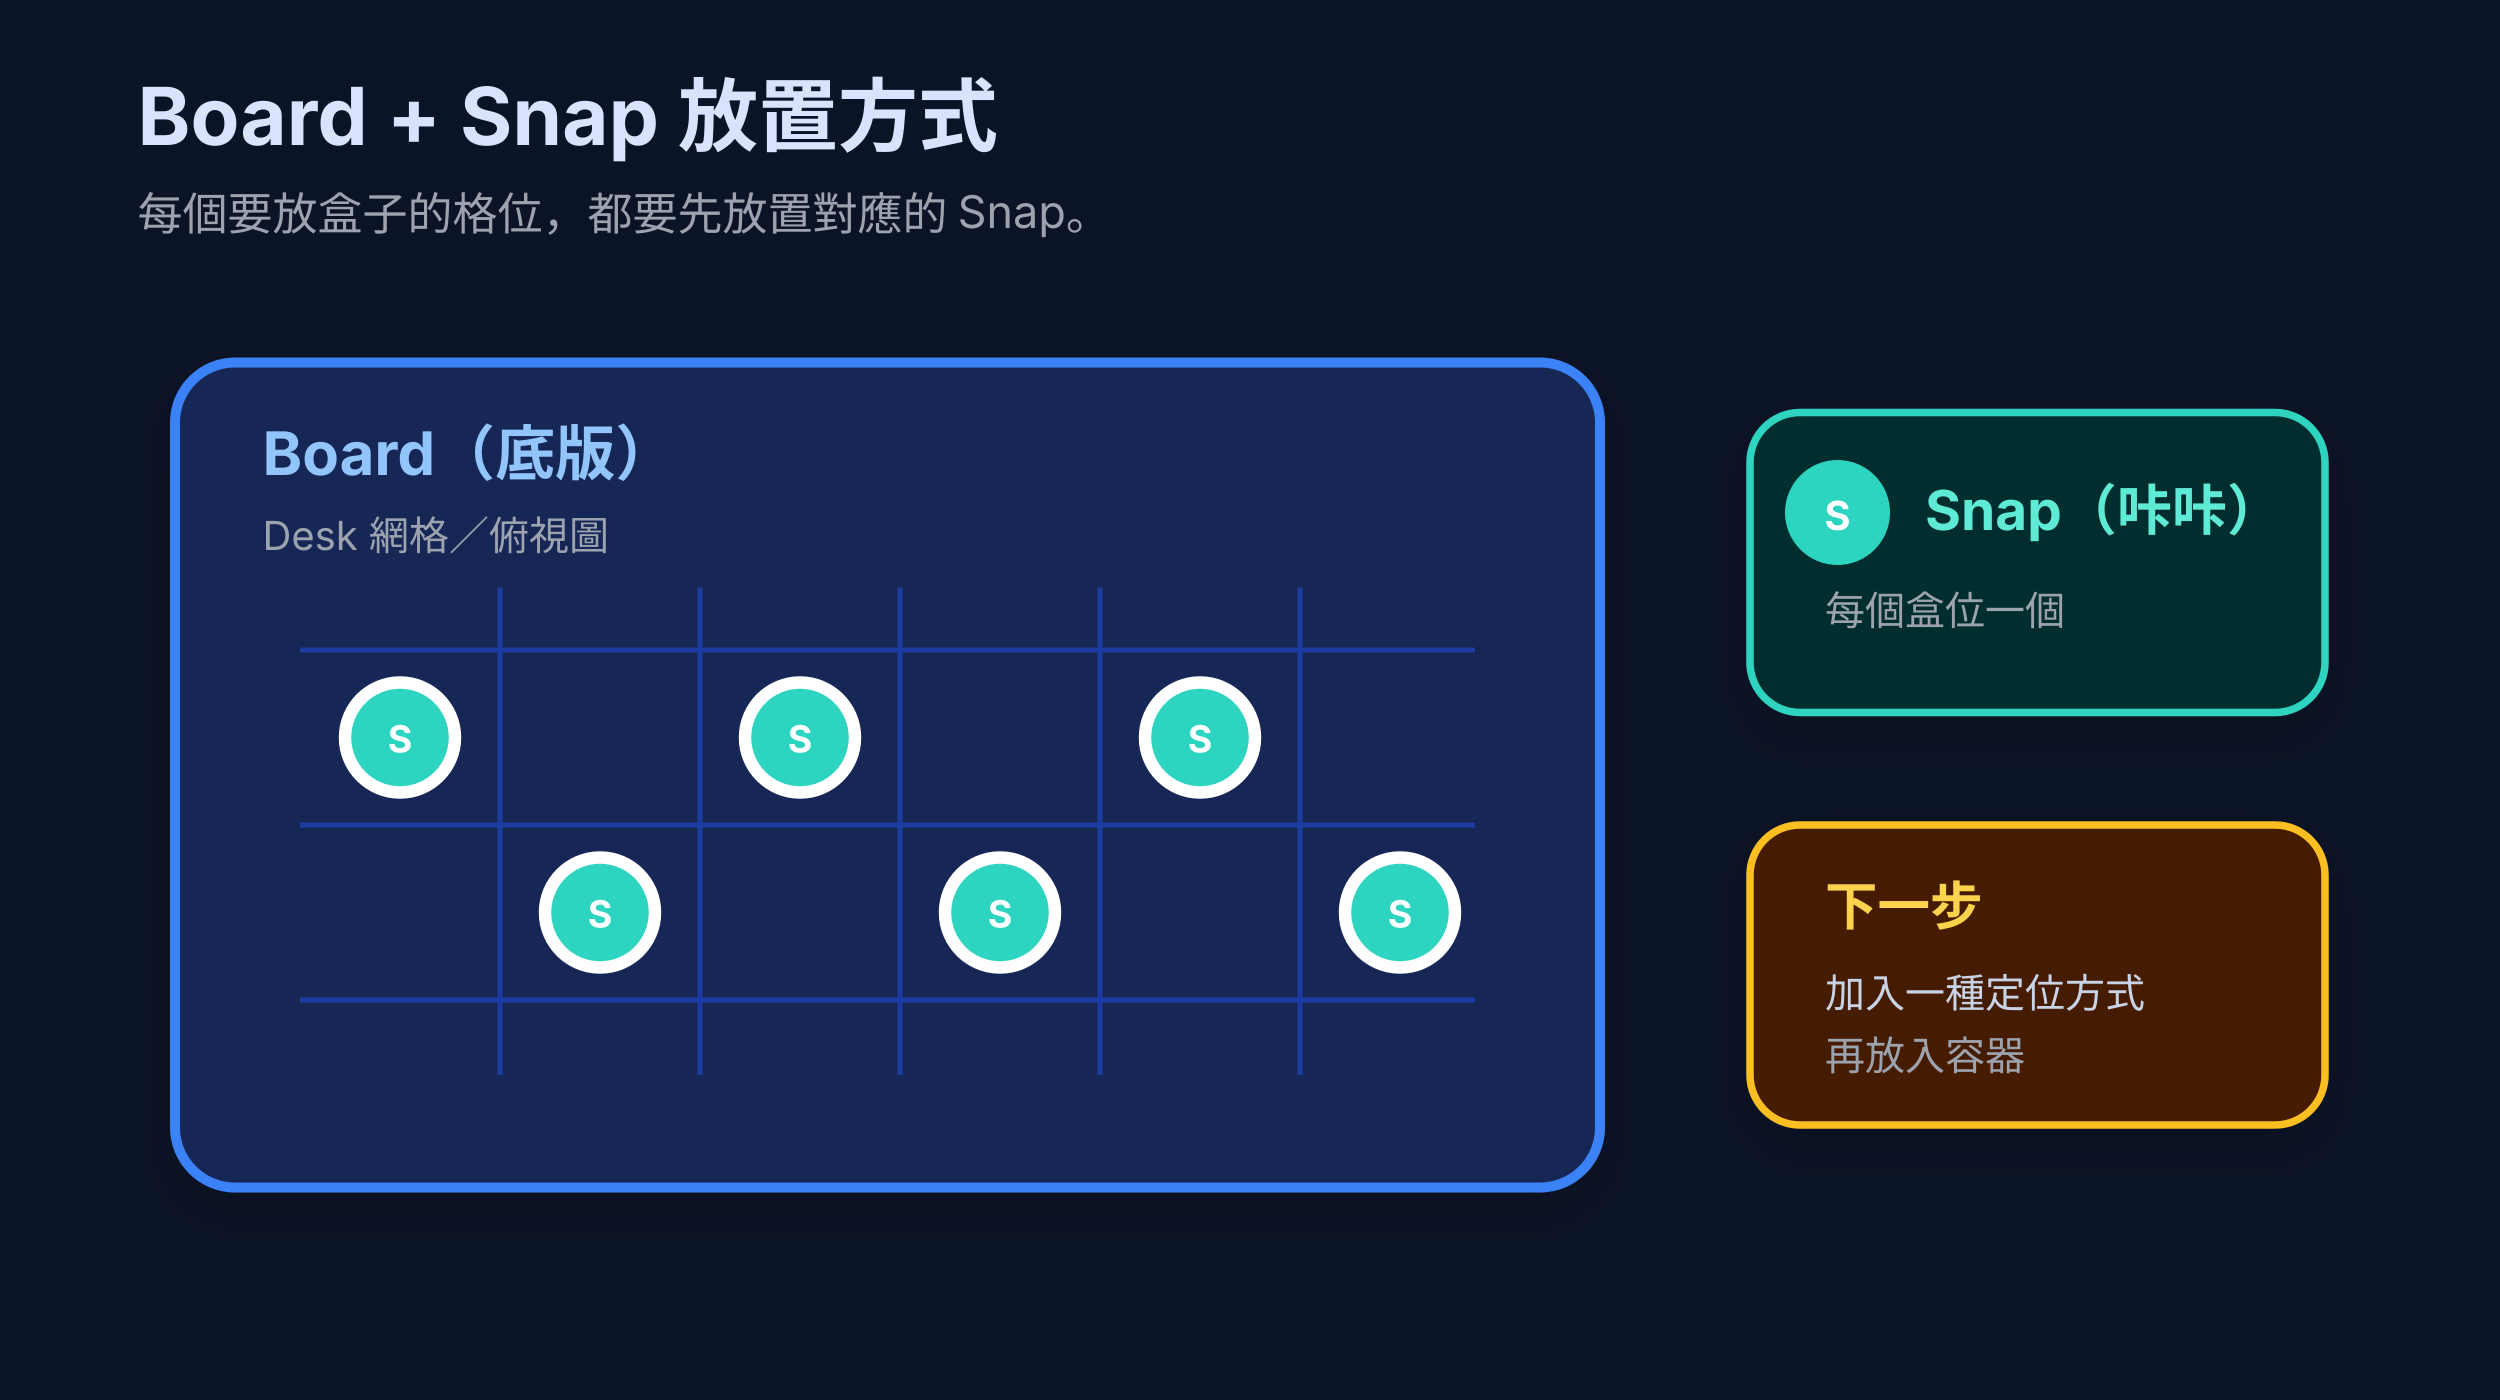
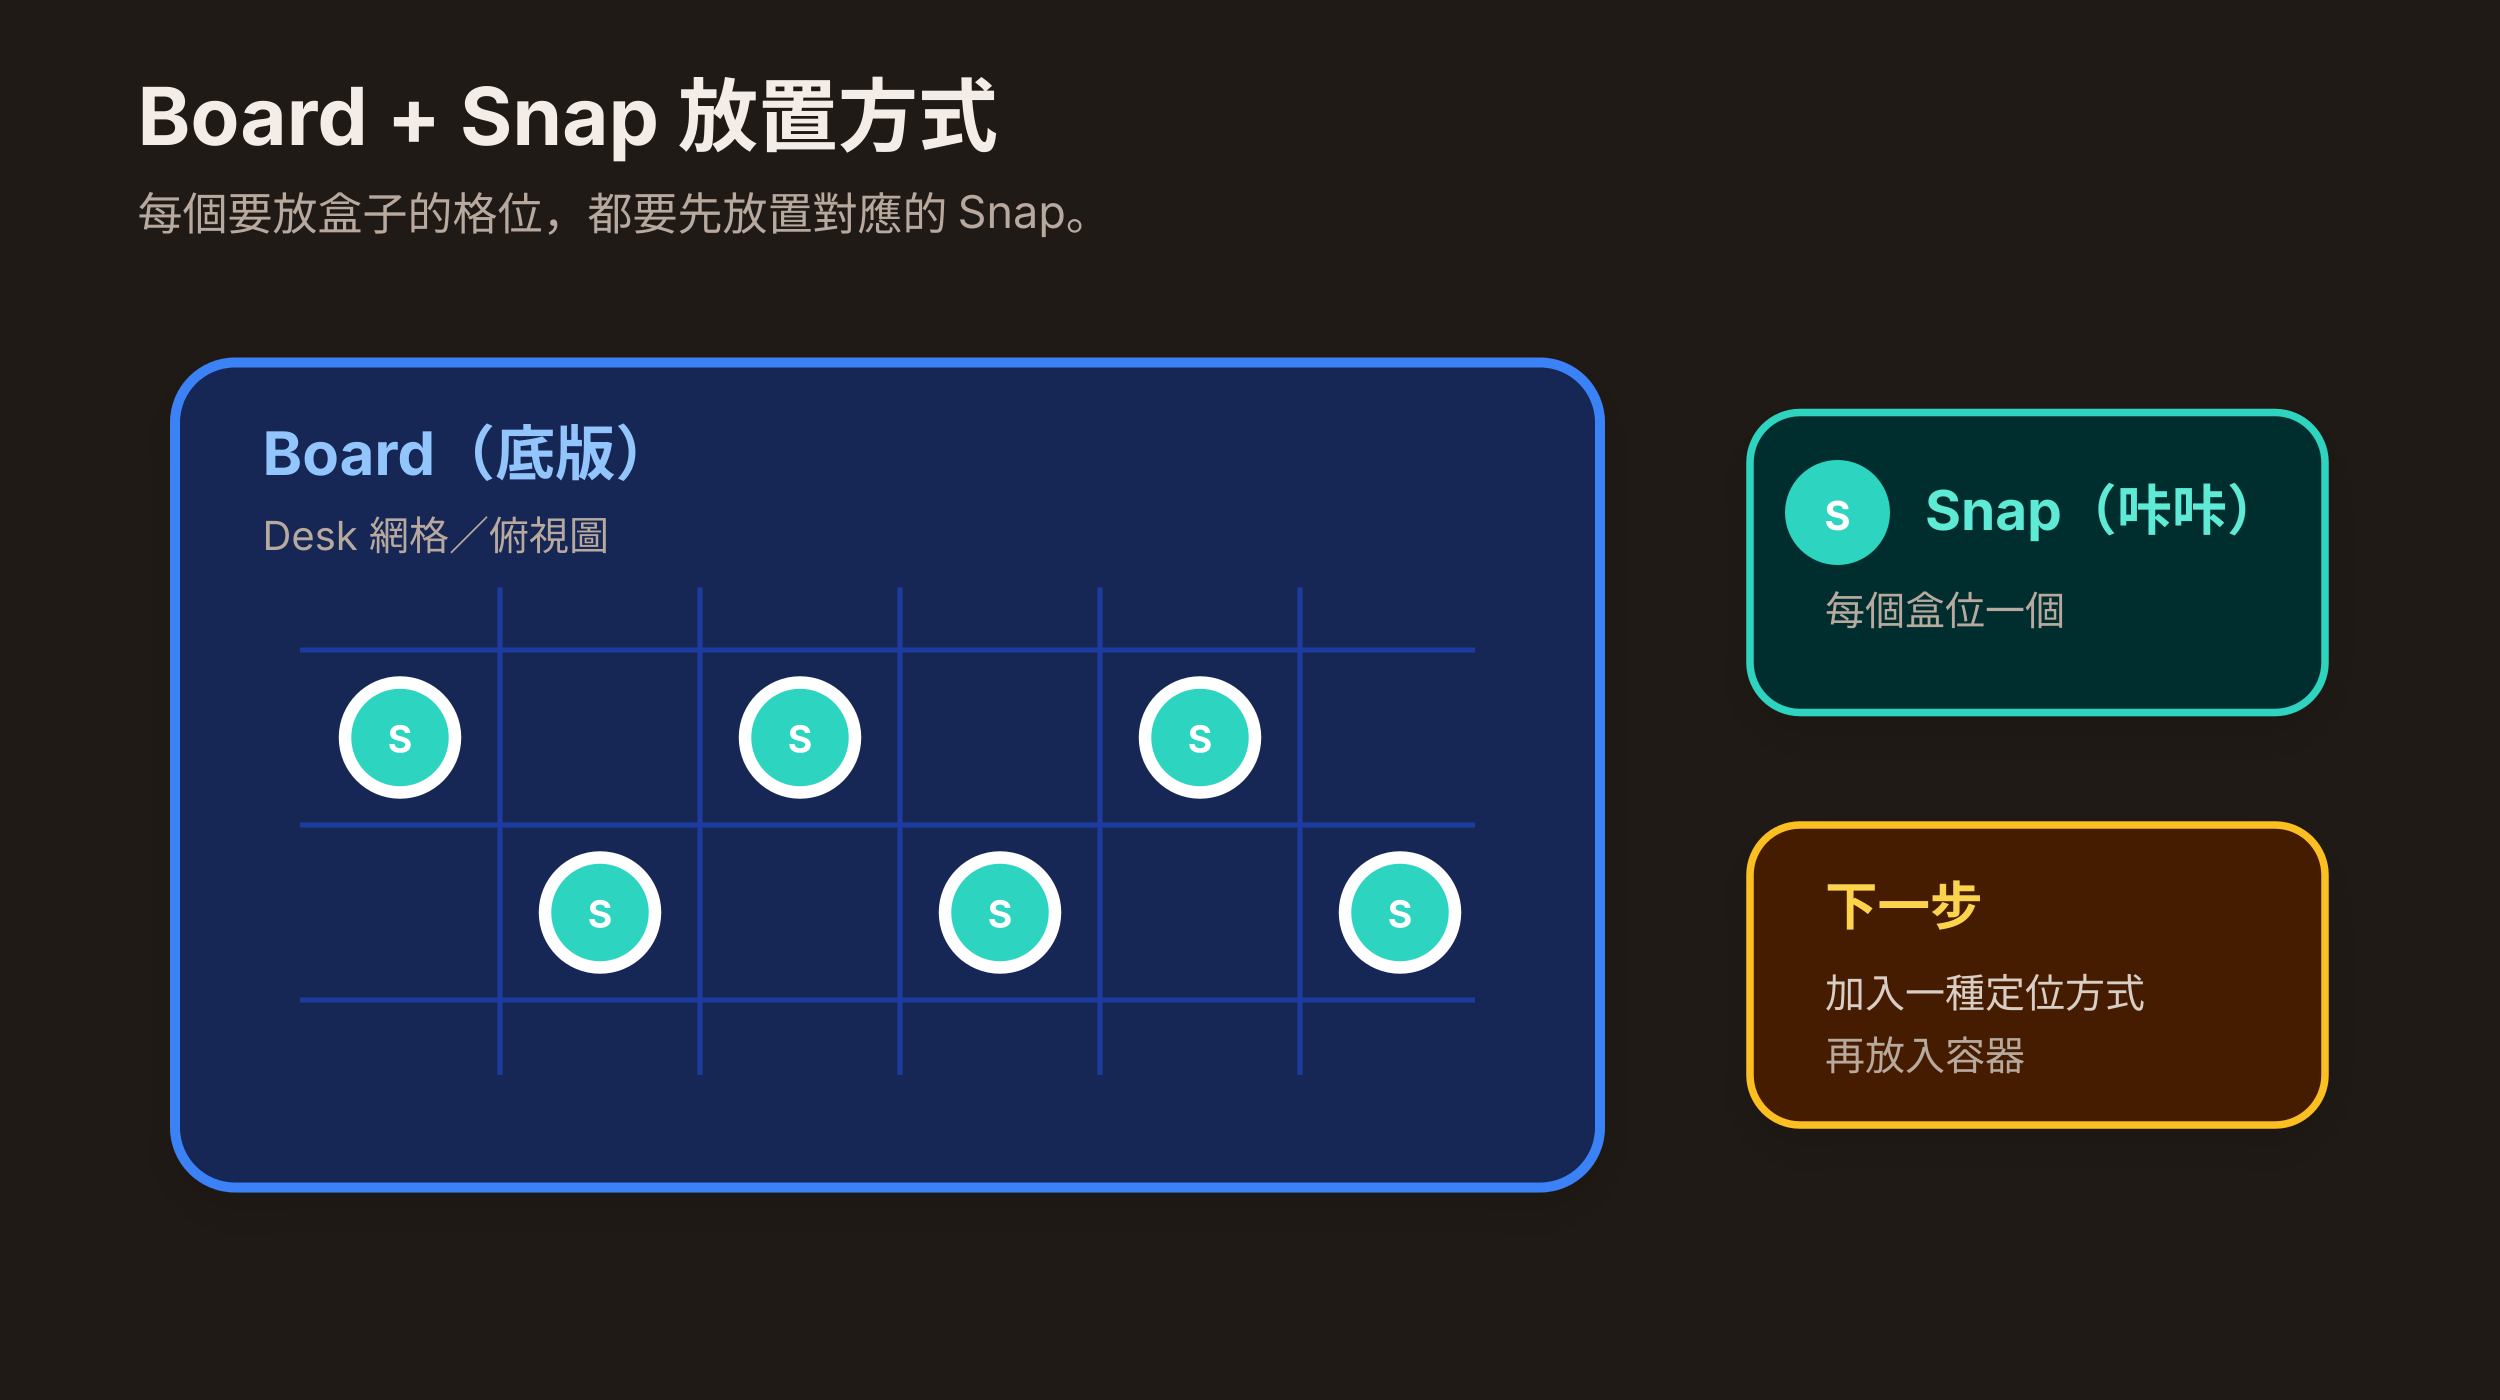
<svg xmlns="http://www.w3.org/2000/svg" width="1000" height="560" viewBox="0 0 1000 560" role="img" aria-labelledby="title desc">
  <defs>
    <filter id="shadow" x="-20%" y="-20%" width="140%" height="150%">
      <feDropShadow dx="0" dy="8" stdDeviation="10" flood-color="#000000" flood-opacity="0.12" />
    </filter>
  </defs>
-   <rect width="1000" height="560" fill="#0b1326" />
-   <text x="55" y="58" fill="#dae2fd" font-family="Noto Sans TC, Inter, sans-serif" font-size="32" font-weight="750">Board + Snap 放置方式</text>
-   <text x="55" y="92" fill="#9ca3af" font-family="Noto Sans TC, Inter, sans-serif" font-size="18">每個要放盒子的格位，都要先放置對應的 Snap。</text>
+   <rect width="1000" height="560" fill="#201a16" />
+   <text x="55" y="58" fill="#f4ede7" font-family="Noto Sans TC, Inter, sans-serif" font-size="32" font-weight="750">Board + Snap 放置方式</text>
+   <text x="55" y="92" fill="#b8a99f" font-family="Noto Sans TC, Inter, sans-serif" font-size="18">每個要放盒子的格位，都要先放置對應的 Snap。</text>
  <g filter="url(#shadow)">
    <rect x="70" y="145" width="570" height="330" rx="24" fill="#172554" stroke="#3b82f6" stroke-width="4" />
  </g>
  <text x="105" y="190" fill="#93c5fd" font-family="Noto Sans TC, Inter, sans-serif" font-size="24" font-weight="700">Board（底版）</text>
-   <text x="105" y="220" fill="#9ca3af" font-family="Noto Sans TC, Inter, sans-serif" font-size="16">Desk 網格／俯視圖</text>
+   <text x="105" y="220" fill="#b8a99f" font-family="Noto Sans TC, Inter, sans-serif" font-size="16">Desk 網格／俯視圖</text>
  <g stroke="#1e40af" stroke-width="2" opacity="0.85">
    <path d="M 120 260 H 590 M 120 330 H 590 M 120 400 H 590" />
    <path d="M 200 235 V 430 M 280 235 V 430 M 360 235 V 430 M 440 235 V 430 M 520 235 V 430" />
  </g>
  <g fill="#2dd4bf" stroke="white" stroke-width="5">
    <circle cx="160" cy="295" r="22" />
    <circle cx="320" cy="295" r="22" />
    <circle cx="480" cy="295" r="22" />
    <circle cx="240" cy="365" r="22" />
    <circle cx="400" cy="365" r="22" />
    <circle cx="560" cy="365" r="22" />
  </g>
  <g fill="white" font-family="Inter, sans-serif" font-size="15" font-weight="700" text-anchor="middle">
    <text x="160" y="301">S</text>
    <text x="320" y="301">S</text>
    <text x="480" y="301">S</text>
    <text x="240" y="371">S</text>
    <text x="400" y="371">S</text>
    <text x="560" y="371">S</text>
  </g>
  <g filter="url(#shadow)">
    <rect x="700" y="165" width="230" height="120" rx="20" fill="#042f2e" stroke="#2dd4bf" stroke-width="3" />
  </g>
  <circle cx="735" cy="205" r="21" fill="#2dd4bf" />
  <text x="735" y="212" text-anchor="middle" fill="white" font-family="Inter, sans-serif" font-size="16" font-weight="700">S</text>
  <text x="770" y="212" fill="#5eead4" font-family="Noto Sans TC, Inter, sans-serif" font-size="22" font-weight="700">Snap（咔咔）</text>
-   <text x="730" y="250" fill="#9ca3af" font-family="Noto Sans TC, Inter, sans-serif" font-size="16">每個盒位一個</text>
+   <text x="730" y="250" fill="#b8a99f" font-family="Noto Sans TC, Inter, sans-serif" font-size="16">每個盒位一個</text>
  <g filter="url(#shadow)">
    <rect x="700" y="330" width="230" height="120" rx="20" fill="#451a03" stroke="#fbbf24" stroke-width="3" />
  </g>
  <text x="730" y="370" fill="#fcd34d" font-family="Noto Sans TC, Inter, sans-serif" font-size="21" font-weight="700">下一步</text>
-   <text x="730" y="403" fill="#c8d3e7" font-family="Noto Sans TC, Inter, sans-serif" font-size="16">加入一種定位方式</text>
-   <text x="730" y="428" fill="#9ca3af" font-family="Noto Sans TC, Inter, sans-serif" font-size="16">再放入容器</text>
+   <text x="730" y="403" fill="#d9cec5" font-family="Noto Sans TC, Inter, sans-serif" font-size="16">加入一種定位方式</text>
+   <text x="730" y="428" fill="#b8a99f" font-family="Noto Sans TC, Inter, sans-serif" font-size="16">再放入容器</text>
</svg>
